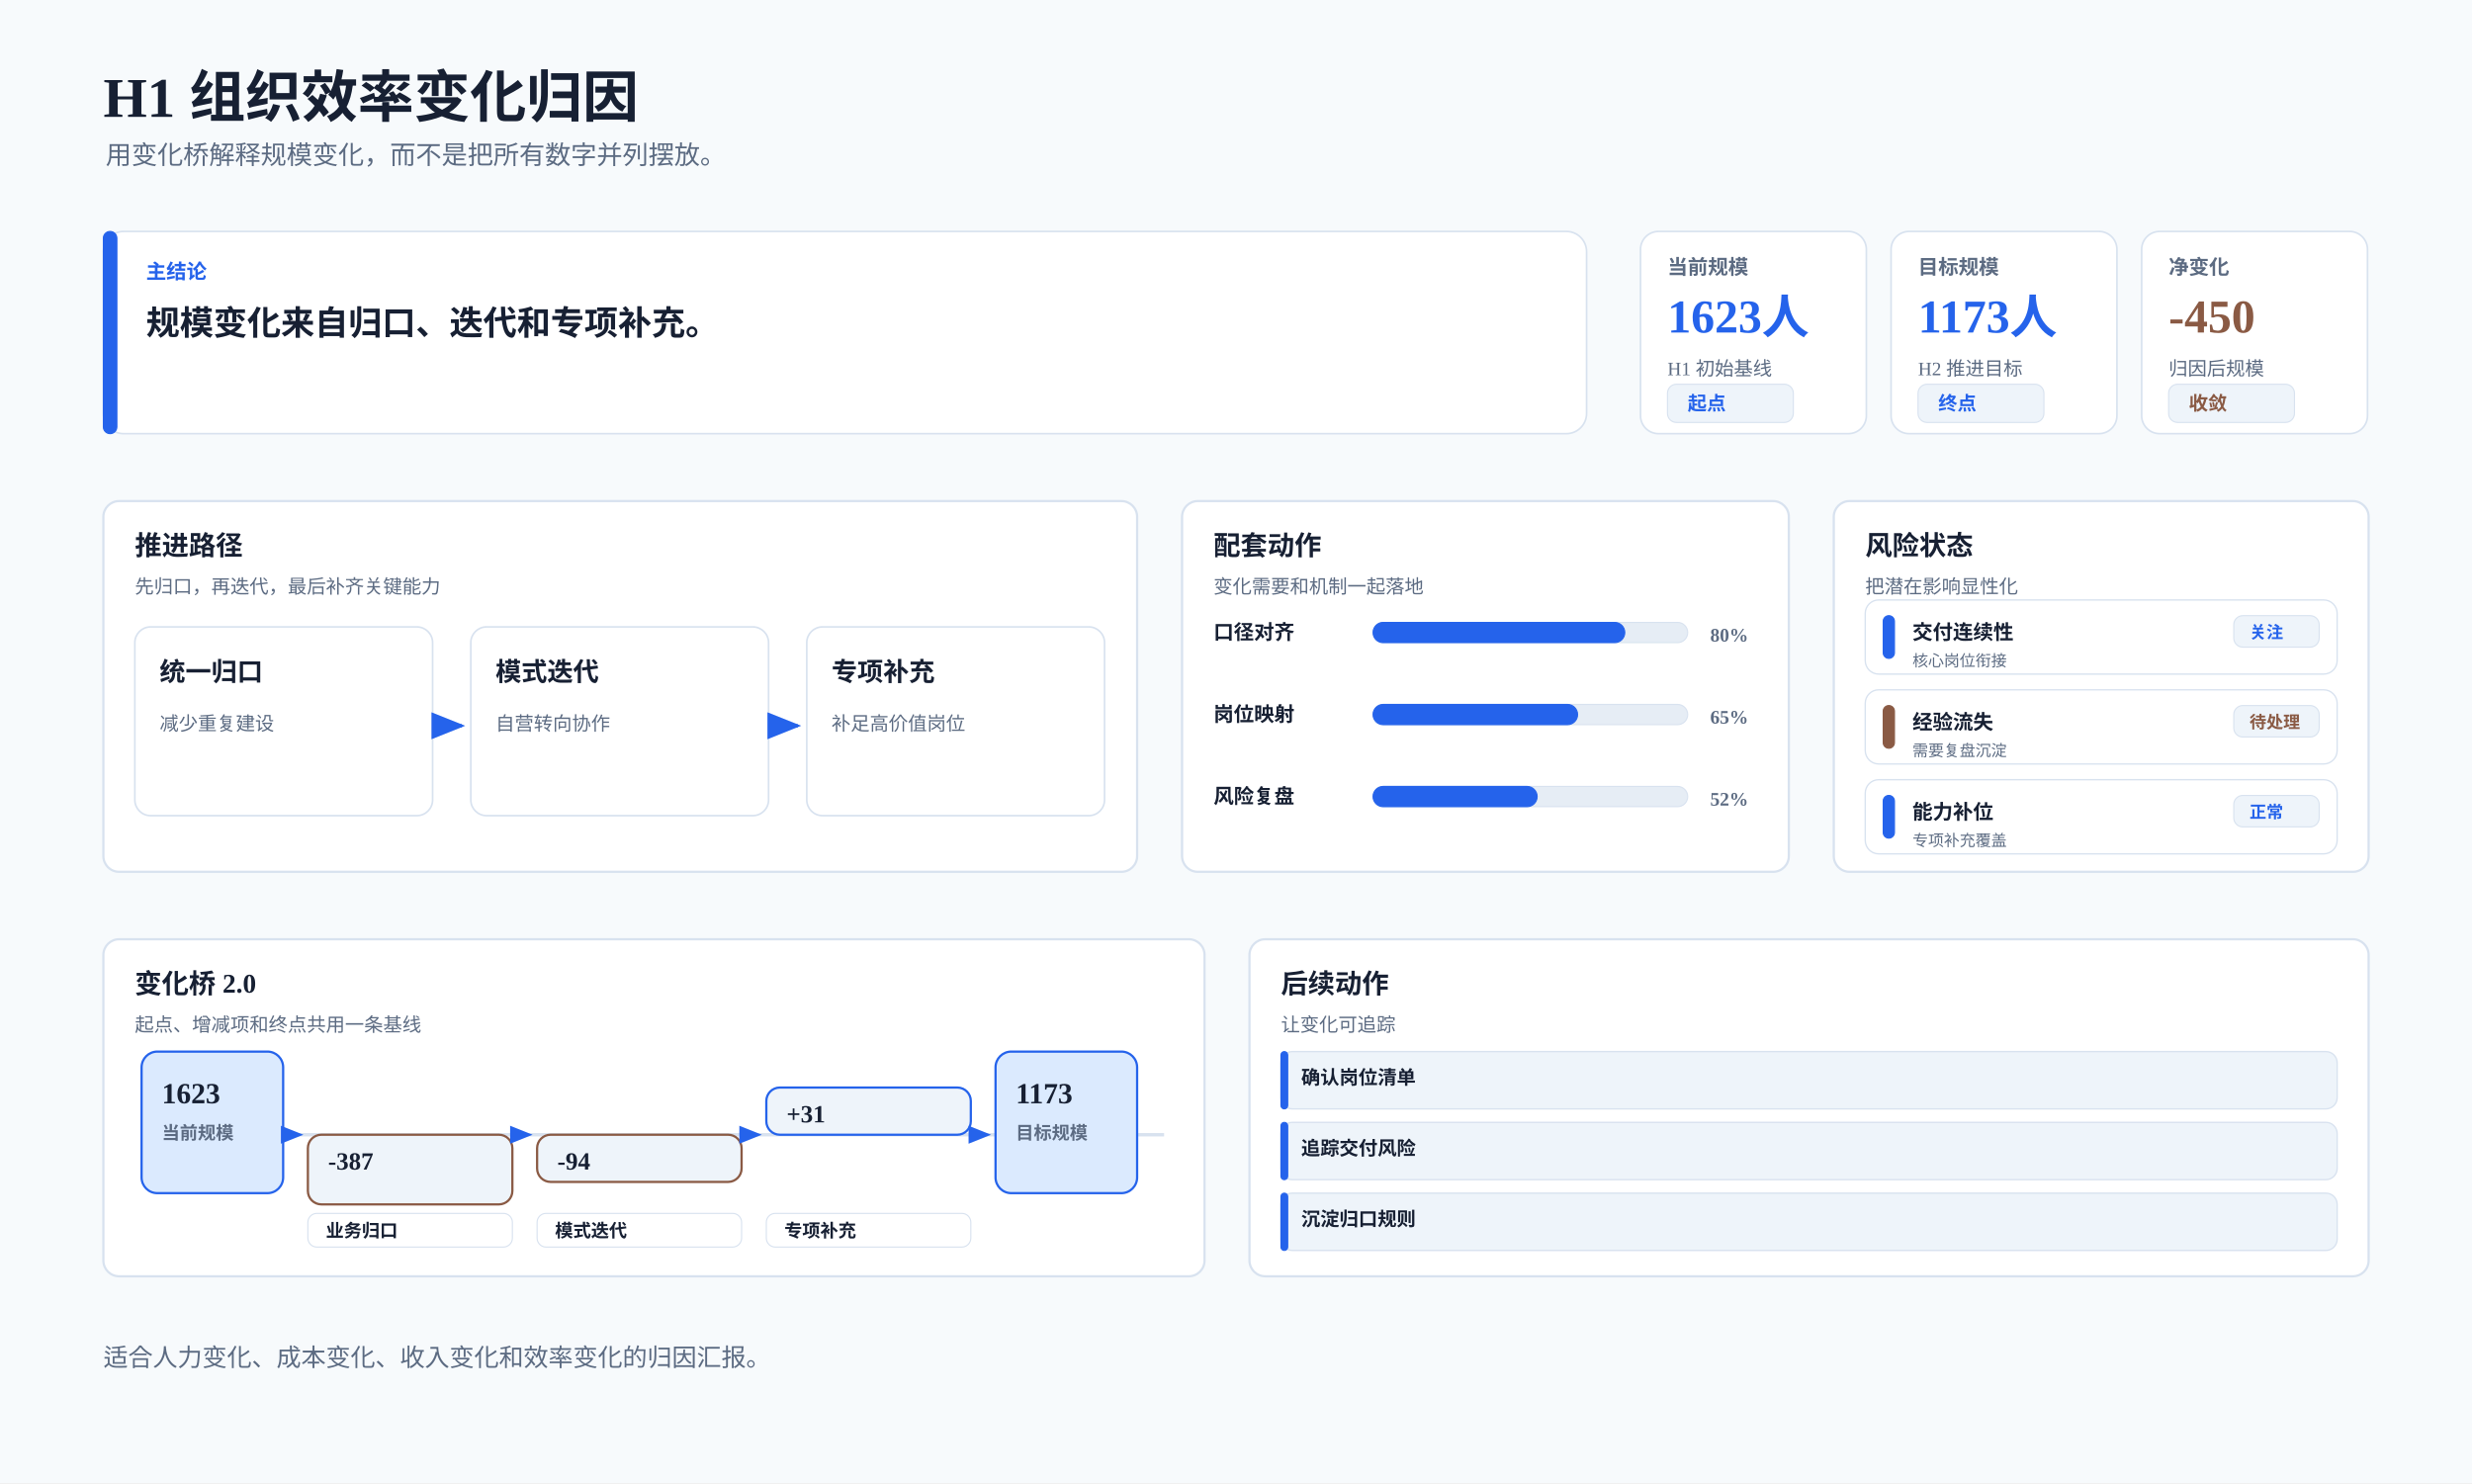
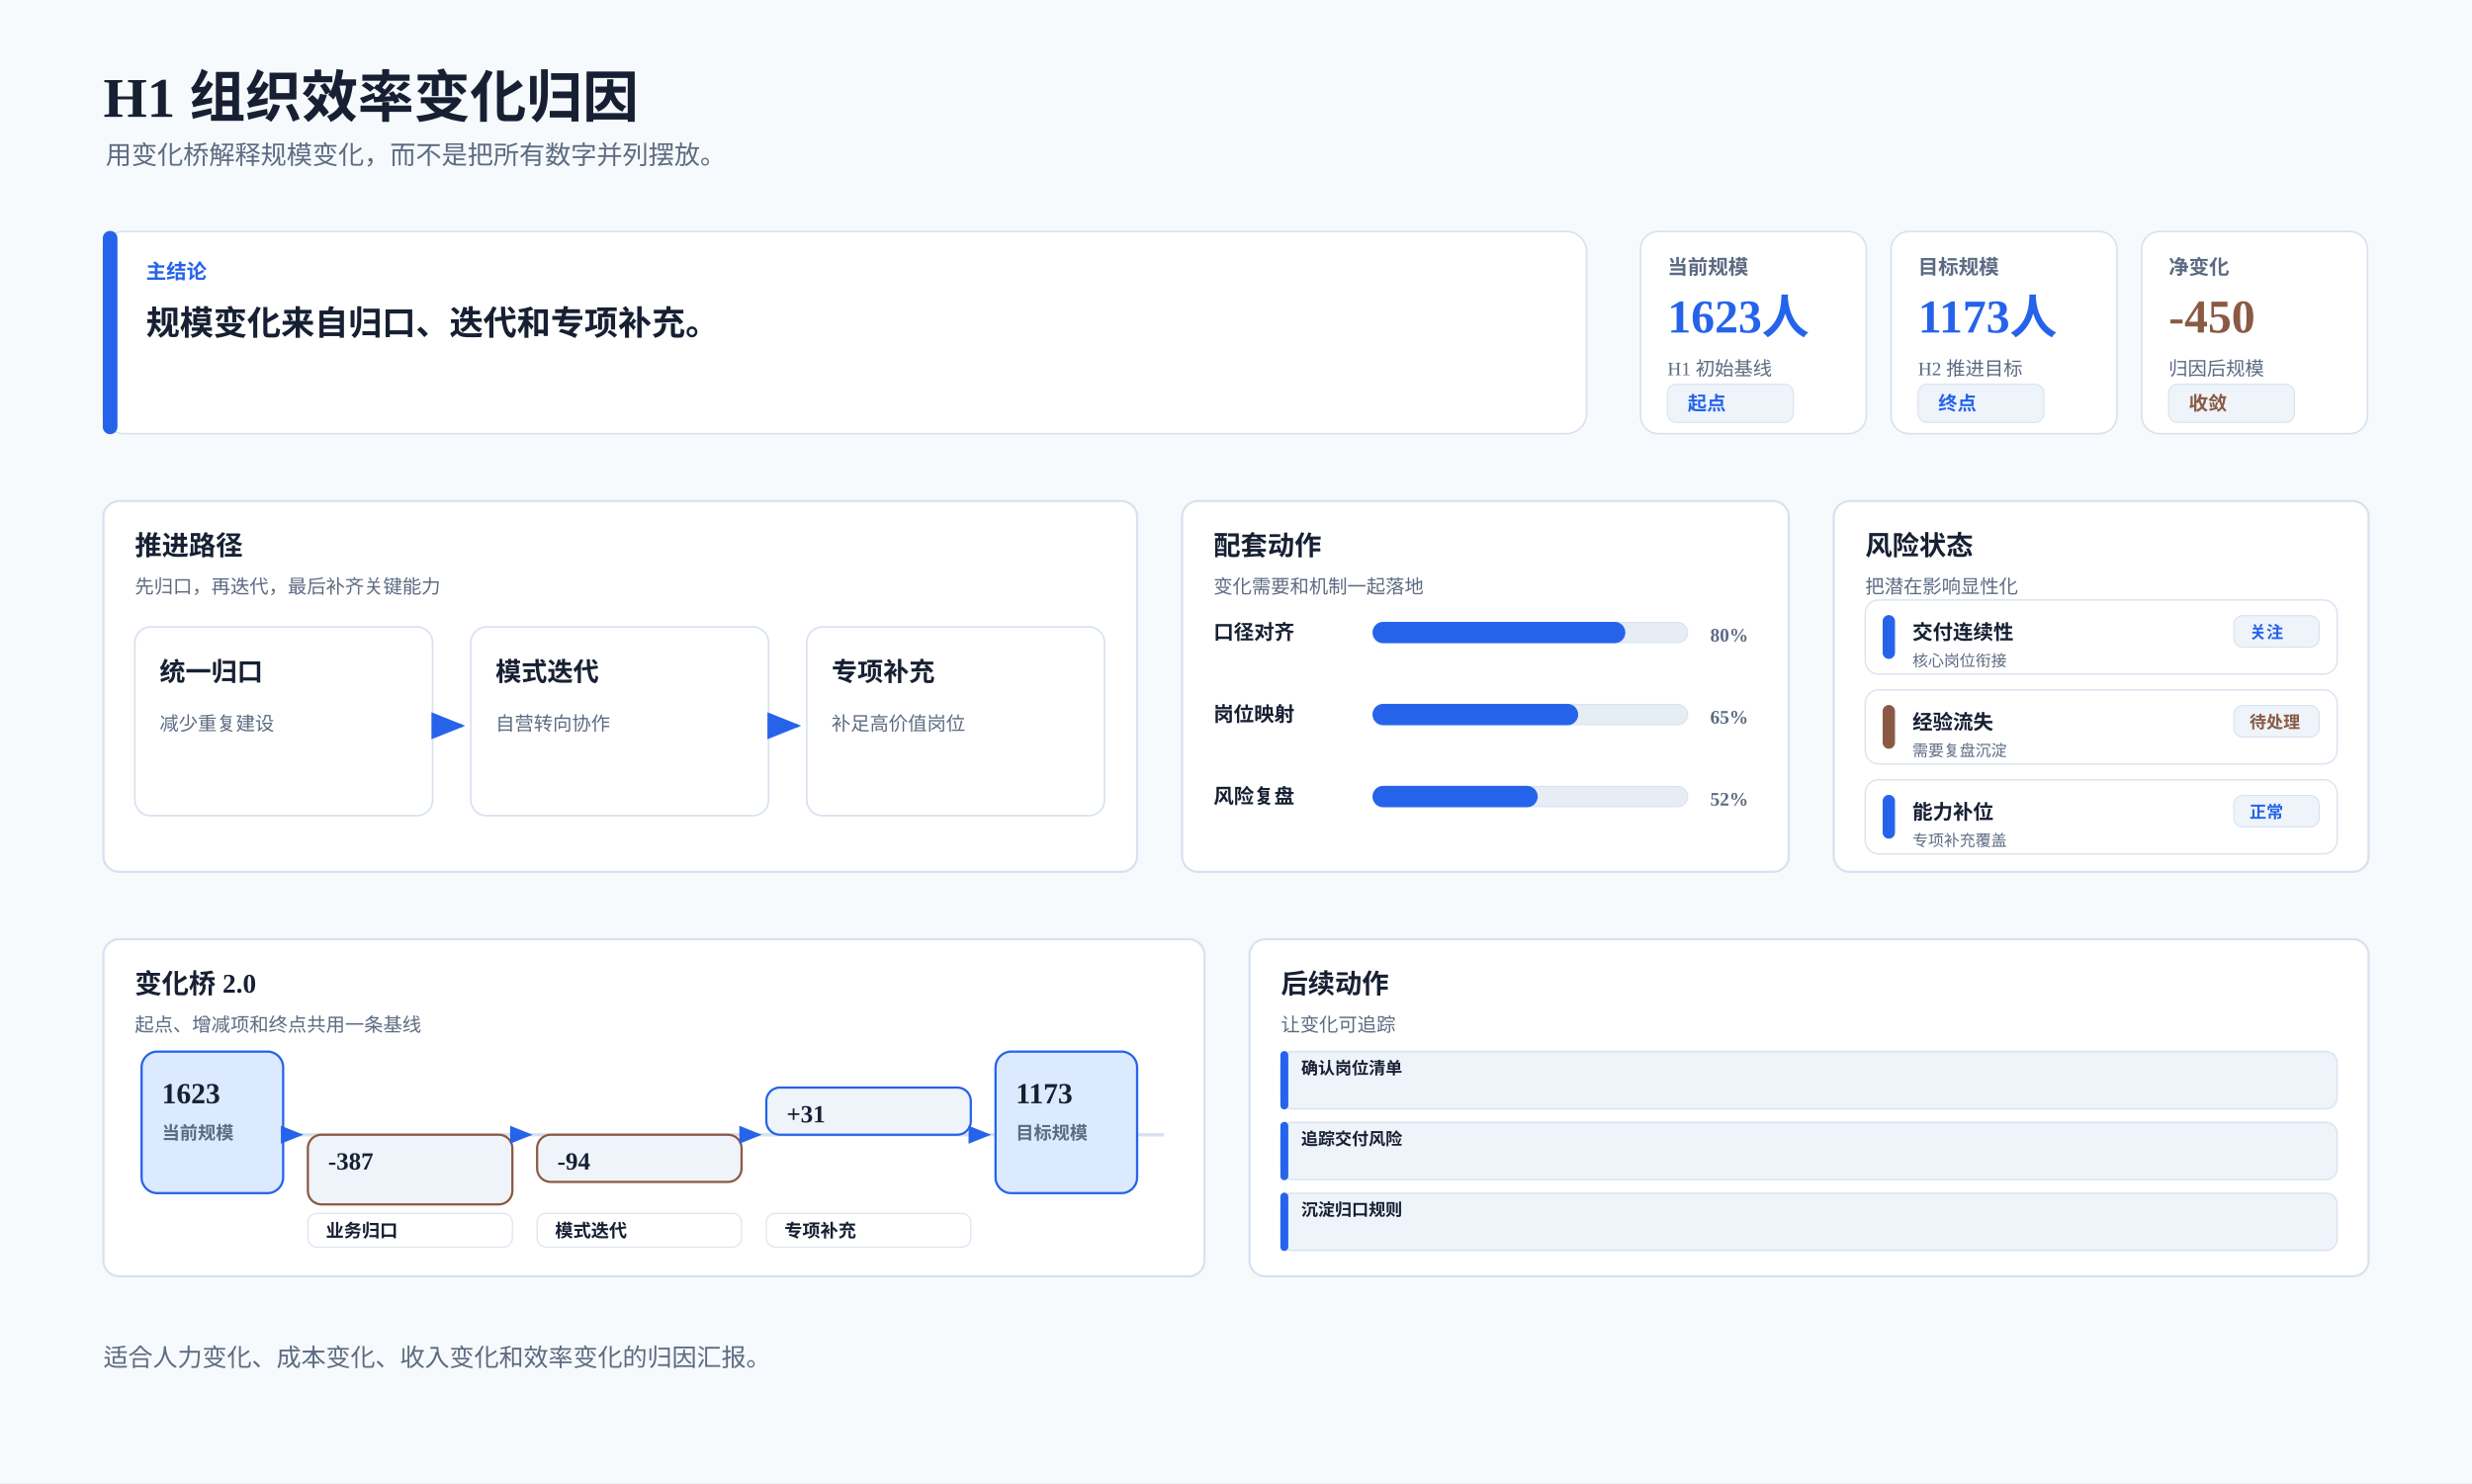
<svg xmlns="http://www.w3.org/2000/svg" width="2200" height="1320" viewBox="0 0 2200 1320">
  <defs>
    <marker id="arrow" markerWidth="12" markerHeight="12" refX="9" refY="4" orient="auto" markerUnits="strokeWidth">
      <path d="M0 0 L10 4 L0 8 z" fill="#2563EB" />
    </marker>
  </defs>
  <rect x="0" y="0" width="2200" height="1320" fill="#F7FAFC" />
  <text x="92" y="104" font-size="50" fill="#172033" font-weight="700">
    <tspan x="92" dy="0">H1 组织效率变化归因</tspan>
  </text>
  <text x="94" y="146" font-size="23" fill="#5C6B82" font-weight="400">
    <tspan x="94" dy="0">用变化桥解释规模变化，而不是把所有数字并列摆放。</tspan>
  </text>
  <rect x="92" y="206" width="1320" height="180" rx="18" fill="#FFFFFF" stroke="#D8E2EF" stroke-width="1.5" />
  <rect x="92" y="206" width="12" height="180" rx="6" fill="#2563EB" stroke="#2563EB" stroke-width="1" />
  <text x="130" y="248" font-size="18" fill="#2563EB" font-weight="700">
    <tspan x="130" dy="0">主结论</tspan>
  </text>
  <text x="130" y="298" font-size="30" fill="#172033" font-weight="700">
    <tspan x="130" dy="0">规模变化来自归口、迭代和专项补充。</tspan>
  </text>
  <rect x="1460" y="206" width="201" height="180" rx="16" fill="#FFFFFF" stroke="#D8E2EF" stroke-width="1.5" />
  <text x="1484" y="244" font-size="18" fill="#5C6B82" font-weight="700">
    <tspan x="1484" dy="0">当前规模</tspan>
  </text>
  <text x="1484" y="296" font-size="42" fill="#2563EB" font-weight="700">
    <tspan x="1484" dy="0">1623人</tspan>
  </text>
  <text x="1484" y="334" font-size="17" fill="#5C6B82" font-weight="400">
    <tspan x="1484" dy="0">H1 初始基线</tspan>
  </text>
  <rect x="1484" y="342" width="112" height="34" rx="8" fill="#EEF4FA" stroke="#D8E2EF" stroke-width="1" />
  <text x="1502" y="365" font-size="17" fill="#2563EB" font-weight="700">
    <tspan x="1502" dy="0">起点</tspan>
  </text>
  <rect x="1683" y="206" width="201" height="180" rx="16" fill="#FFFFFF" stroke="#D8E2EF" stroke-width="1.5" />
  <text x="1707" y="244" font-size="18" fill="#5C6B82" font-weight="700">
    <tspan x="1707" dy="0">目标规模</tspan>
  </text>
  <text x="1707" y="296" font-size="42" fill="#2563EB" font-weight="700">
    <tspan x="1707" dy="0">1173人</tspan>
  </text>
  <text x="1707" y="334" font-size="17" fill="#5C6B82" font-weight="400">
    <tspan x="1707" dy="0">H2 推进目标</tspan>
  </text>
  <rect x="1707" y="342" width="112" height="34" rx="8" fill="#EEF4FA" stroke="#D8E2EF" stroke-width="1" />
  <text x="1725" y="365" font-size="17" fill="#2563EB" font-weight="700">
    <tspan x="1725" dy="0">终点</tspan>
  </text>
  <rect x="1906" y="206" width="201" height="180" rx="16" fill="#FFFFFF" stroke="#D8E2EF" stroke-width="1.5" />
  <text x="1930" y="244" font-size="18" fill="#5C6B82" font-weight="700">
    <tspan x="1930" dy="0">净变化</tspan>
  </text>
  <text x="1930" y="296" font-size="42" fill="#8A5A44" font-weight="700">
    <tspan x="1930" dy="0">-450</tspan>
  </text>
  <text x="1930" y="334" font-size="17" fill="#5C6B82" font-weight="400">
    <tspan x="1930" dy="0">归因后规模</tspan>
  </text>
  <rect x="1930" y="342" width="112" height="34" rx="8" fill="#EEF4FA" stroke="#D8E2EF" stroke-width="1" />
  <text x="1948" y="365" font-size="17" fill="#8A5A44" font-weight="700">
    <tspan x="1948" dy="0">收敛</tspan>
  </text>
  <rect x="92" y="446" width="920" height="330" rx="14" fill="#FFFFFF" stroke="#D8E2EF" stroke-width="2" />
  <text x="120" y="494" font-size="24" fill="#172033" font-weight="700">
    <tspan x="120" dy="0">推进路径</tspan>
  </text>
  <text x="120" y="528" font-size="17" fill="#5C6B82" font-weight="400">
    <tspan x="120" dy="0">先归口，再迭代，最后补齐关键能力</tspan>
  </text>
  <rect x="120" y="558" width="265" height="168" rx="14" fill="#FFFFFF" stroke="#D8E2EF" stroke-width="1.5" />
  <text x="142" y="606" font-size="23" fill="#172033" font-weight="700">
    <tspan x="142" dy="0">统一归口</tspan>
  </text>
  <text x="142" y="650" font-size="17" fill="#5C6B82" font-weight="400">
    <tspan x="142" dy="0">减少重复建设</tspan>
  </text>
  <line x1="389" y1="646" x2="411" y2="646" stroke="#2563EB" stroke-width="3" marker-end="url(#arrow)" />
  <rect x="419" y="558" width="265" height="168" rx="14" fill="#FFFFFF" stroke="#D8E2EF" stroke-width="1.5" />
  <text x="441" y="606" font-size="23" fill="#172033" font-weight="700">
    <tspan x="441" dy="0">模式迭代</tspan>
  </text>
  <text x="441" y="650" font-size="17" fill="#5C6B82" font-weight="400">
    <tspan x="441" dy="0">自营转向协作</tspan>
  </text>
  <line x1="688" y1="646" x2="710" y2="646" stroke="#2563EB" stroke-width="3" marker-end="url(#arrow)" />
  <rect x="718" y="558" width="265" height="168" rx="14" fill="#FFFFFF" stroke="#D8E2EF" stroke-width="1.5" />
  <text x="740" y="606" font-size="23" fill="#172033" font-weight="700">
    <tspan x="740" dy="0">专项补充</tspan>
  </text>
  <text x="740" y="650" font-size="17" fill="#5C6B82" font-weight="400">
    <tspan x="740" dy="0">补足高价值岗位</tspan>
  </text>
  <rect x="1052" y="446" width="540" height="330" rx="14" fill="#FFFFFF" stroke="#D8E2EF" stroke-width="2" />
  <text x="1080" y="494" font-size="24" fill="#172033" font-weight="700">
    <tspan x="1080" dy="0">配套动作</tspan>
  </text>
  <text x="1080" y="528" font-size="17" fill="#5C6B82" font-weight="400">
    <tspan x="1080" dy="0">变化需要和机制一起落地</tspan>
  </text>
  <text x="1080" y="569" font-size="18" fill="#172033" font-weight="700">
    <tspan x="1080" dy="0">口径对齐</tspan>
  </text>
  <rect x="1222" y="554" width="280" height="18" rx="9" fill="#E6EDF5" stroke="#D8E2EF" stroke-width="1" />
  <rect x="1222" y="554" width="224" height="18" rx="9" fill="#2563EB" stroke="#2563EB" stroke-width="1" />
  <text x="1522" y="571" font-size="17" fill="#5C6B82" font-weight="700">
    <tspan x="1522" dy="0">80%</tspan>
  </text>
  <text x="1080" y="642" font-size="18" fill="#172033" font-weight="700">
    <tspan x="1080" dy="0">岗位映射</tspan>
  </text>
  <rect x="1222" y="627" width="280" height="18" rx="9" fill="#E6EDF5" stroke="#D8E2EF" stroke-width="1" />
  <rect x="1222" y="627" width="182" height="18" rx="9" fill="#2563EB" stroke="#2563EB" stroke-width="1" />
  <text x="1522" y="644" font-size="17" fill="#5C6B82" font-weight="700">
    <tspan x="1522" dy="0">65%</tspan>
  </text>
  <text x="1080" y="715" font-size="18" fill="#172033" font-weight="700">
    <tspan x="1080" dy="0">风险复盘</tspan>
  </text>
  <rect x="1222" y="700" width="280" height="18" rx="9" fill="#E6EDF5" stroke="#D8E2EF" stroke-width="1" />
  <rect x="1222" y="700" width="146" height="18" rx="9" fill="#2563EB" stroke="#2563EB" stroke-width="1" />
  <text x="1522" y="717" font-size="17" fill="#5C6B82" font-weight="700">
    <tspan x="1522" dy="0">52%</tspan>
  </text>
  <rect x="1632" y="446" width="476" height="330" rx="14" fill="#FFFFFF" stroke="#D8E2EF" stroke-width="2" />
  <text x="1660" y="494" font-size="24" fill="#172033" font-weight="700">
    <tspan x="1660" dy="0">风险状态</tspan>
  </text>
  <text x="1660" y="528" font-size="17" fill="#5C6B82" font-weight="400">
    <tspan x="1660" dy="0">把潜在影响显性化</tspan>
  </text>
  <rect x="1660" y="534" width="420" height="66" rx="12" fill="#FFFFFF" stroke="#D8E2EF" stroke-width="1.2" />
  <rect x="1676" y="548" width="10" height="38" rx="5" fill="#2563EB" stroke="#2563EB" stroke-width="1" />
  <text x="1702" y="569" font-size="18" fill="#172033" font-weight="700">
    <tspan x="1702" dy="0">交付连续性</tspan>
  </text>
  <rect x="1988" y="548" width="76" height="28" rx="8" fill="#EEF4FA" stroke="#D8E2EF" stroke-width="1" />
  <text x="2002" y="568" font-size="15" fill="#2563EB" font-weight="700">
    <tspan x="2002" dy="0">关注</tspan>
  </text>
  <text x="1702" y="593" font-size="14" fill="#5C6B82" font-weight="400">
    <tspan x="1702" dy="0">核心岗位衔接</tspan>
  </text>
  <rect x="1660" y="614" width="420" height="66" rx="12" fill="#FFFFFF" stroke="#D8E2EF" stroke-width="1.2" />
  <rect x="1676" y="628" width="10" height="38" rx="5" fill="#8A5A44" stroke="#8A5A44" stroke-width="1" />
  <text x="1702" y="649" font-size="18" fill="#172033" font-weight="700">
    <tspan x="1702" dy="0">经验流失</tspan>
  </text>
  <rect x="1988" y="628" width="76" height="28" rx="8" fill="#EEF4FA" stroke="#D8E2EF" stroke-width="1" />
  <text x="2002" y="648" font-size="15" fill="#8A5A44" font-weight="700">
    <tspan x="2002" dy="0">待处理</tspan>
  </text>
  <text x="1702" y="673" font-size="14" fill="#5C6B82" font-weight="400">
    <tspan x="1702" dy="0">需要复盘沉淀</tspan>
  </text>
  <rect x="1660" y="694" width="420" height="66" rx="12" fill="#FFFFFF" stroke="#D8E2EF" stroke-width="1.2" />
  <rect x="1676" y="708" width="10" height="38" rx="5" fill="#2563EB" stroke="#2563EB" stroke-width="1" />
  <text x="1702" y="729" font-size="18" fill="#172033" font-weight="700">
    <tspan x="1702" dy="0">能力补位</tspan>
  </text>
  <rect x="1988" y="708" width="76" height="28" rx="8" fill="#EEF4FA" stroke="#D8E2EF" stroke-width="1" />
  <text x="2002" y="728" font-size="15" fill="#2563EB" font-weight="700">
    <tspan x="2002" dy="0">正常</tspan>
  </text>
  <text x="1702" y="753" font-size="14" fill="#5C6B82" font-weight="400">
    <tspan x="1702" dy="0">专项补充覆盖</tspan>
  </text>
  <rect x="92" y="836" width="980" height="300" rx="14" fill="#FFFFFF" stroke="#D8E2EF" stroke-width="2" />
  <text x="120" y="884" font-size="24" fill="#172033" font-weight="700">
    <tspan x="120" dy="0">变化桥 2.0</tspan>
  </text>
  <text x="120" y="918" font-size="17" fill="#5C6B82" font-weight="400">
    <tspan x="120" dy="0">起点、增减项和终点共用一条基线</tspan>
  </text>
  <line x1="128" y1="1010" x2="1036" y2="1010" stroke="#D8E2EF" stroke-width="3" />
  <rect x="126" y="936" width="126" height="126" rx="14" fill="#DBEAFE" stroke="#2563EB" stroke-width="2" />
  <text x="144" y="982" font-size="26" fill="#172033" font-weight="700">
    <tspan x="144" dy="0">1623</tspan>
  </text>
  <text x="144" y="1014" font-size="16" fill="#5C6B82" font-weight="700">
    <tspan x="144" dy="0">当前规模</tspan>
  </text>
  <line x1="258" y1="1010" x2="268" y2="1010" stroke="#D8E2EF" stroke-width="2" marker-end="url(#arrow)" />
  <rect x="274" y="1010" width="182" height="62" rx="12" fill="#EEF4FA" stroke="#8A5A44" stroke-width="2" />
  <text x="292" y="1041" font-size="22" fill="#172033" font-weight="700">
    <tspan x="292" dy="0">-387</tspan>
  </text>
  <rect x="274" y="1080" width="182" height="30" rx="8" fill="#FFFFFF" stroke="#D8E2EF" stroke-width="1" />
  <text x="290" y="1101" font-size="16" fill="#172033" font-weight="700">
    <tspan x="290" dy="0">业务归口</tspan>
  </text>
  <line x1="462" y1="1010" x2="472" y2="1010" stroke="#D8E2EF" stroke-width="2" marker-end="url(#arrow)" />
  <rect x="478" y="1010" width="182" height="42" rx="12" fill="#EEF4FA" stroke="#8A5A44" stroke-width="2" />
  <text x="496" y="1041" font-size="22" fill="#172033" font-weight="700">
    <tspan x="496" dy="0">-94</tspan>
  </text>
  <rect x="478" y="1080" width="182" height="30" rx="8" fill="#FFFFFF" stroke="#D8E2EF" stroke-width="1" />
  <text x="494" y="1101" font-size="16" fill="#172033" font-weight="700">
    <tspan x="494" dy="0">模式迭代</tspan>
  </text>
  <line x1="666" y1="1010" x2="676" y2="1010" stroke="#D8E2EF" stroke-width="2" marker-end="url(#arrow)" />
  <rect x="682" y="968" width="182" height="42" rx="12" fill="#EEF4FA" stroke="#2563EB" stroke-width="2" />
  <text x="700" y="999" font-size="22" fill="#172033" font-weight="700">
    <tspan x="700" dy="0">+31</tspan>
  </text>
  <rect x="682" y="1080" width="182" height="30" rx="8" fill="#FFFFFF" stroke="#D8E2EF" stroke-width="1" />
  <text x="698" y="1101" font-size="16" fill="#172033" font-weight="700">
    <tspan x="698" dy="0">专项补充</tspan>
  </text>
  <line x1="870" y1="1010" x2="880" y2="1010" stroke="#D8E2EF" stroke-width="2" marker-end="url(#arrow)" />
  <rect x="886" y="936" width="126" height="126" rx="14" fill="#DBEAFE" stroke="#2563EB" stroke-width="2" />
  <text x="904" y="982" font-size="26" fill="#172033" font-weight="700">
    <tspan x="904" dy="0">1173</tspan>
  </text>
  <text x="904" y="1014" font-size="16" fill="#5C6B82" font-weight="700">
    <tspan x="904" dy="0">目标规模</tspan>
  </text>
  <rect x="1112" y="836" width="996" height="300" rx="14" fill="#FFFFFF" stroke="#D8E2EF" stroke-width="2" />
  <text x="1140" y="884" font-size="24" fill="#172033" font-weight="700">
    <tspan x="1140" dy="0">后续动作</tspan>
  </text>
  <text x="1140" y="918" font-size="17" fill="#5C6B82" font-weight="400">
    <tspan x="1140" dy="0">让变化可追踪</tspan>
  </text>
  <rect x="1140" y="936" width="940" height="51" rx="10" fill="#EEF4FA" stroke="#D8E2EF" stroke-width="1.2" />
  <rect x="1140" y="936" width="6" height="51" rx="3" fill="#2563EB" stroke="#2563EB" stroke-width="1" />
-   <text x="1158" y="965" font-size="17" fill="#172033" font-weight="700">
+   <text x="1158" y="956" font-size="15" fill="#172033" font-weight="700">
    <tspan x="1158" dy="0">确认岗位清单</tspan>
  </text>
  <rect x="1140" y="999" width="940" height="51" rx="10" fill="#EEF4FA" stroke="#D8E2EF" stroke-width="1.2" />
  <rect x="1140" y="999" width="6" height="51" rx="3" fill="#2563EB" stroke="#2563EB" stroke-width="1" />
-   <text x="1158" y="1028" font-size="17" fill="#172033" font-weight="700">
+   <text x="1158" y="1019" font-size="15" fill="#172033" font-weight="700">
    <tspan x="1158" dy="0">追踪交付风险</tspan>
  </text>
  <rect x="1140" y="1062" width="940" height="51" rx="10" fill="#EEF4FA" stroke="#D8E2EF" stroke-width="1.2" />
  <rect x="1140" y="1062" width="6" height="51" rx="3" fill="#2563EB" stroke="#2563EB" stroke-width="1" />
-   <text x="1158" y="1091" font-size="17" fill="#172033" font-weight="700">
+   <text x="1158" y="1082" font-size="15" fill="#172033" font-weight="700">
    <tspan x="1158" dy="0">沉淀归口规则</tspan>
  </text>
  <text x="92" y="1216" font-size="22" fill="#5C6B82" font-weight="400">
    <tspan x="92" dy="0">适合人力变化、成本变化、收入变化和效率变化的归因汇报。</tspan>
  </text>
</svg>
